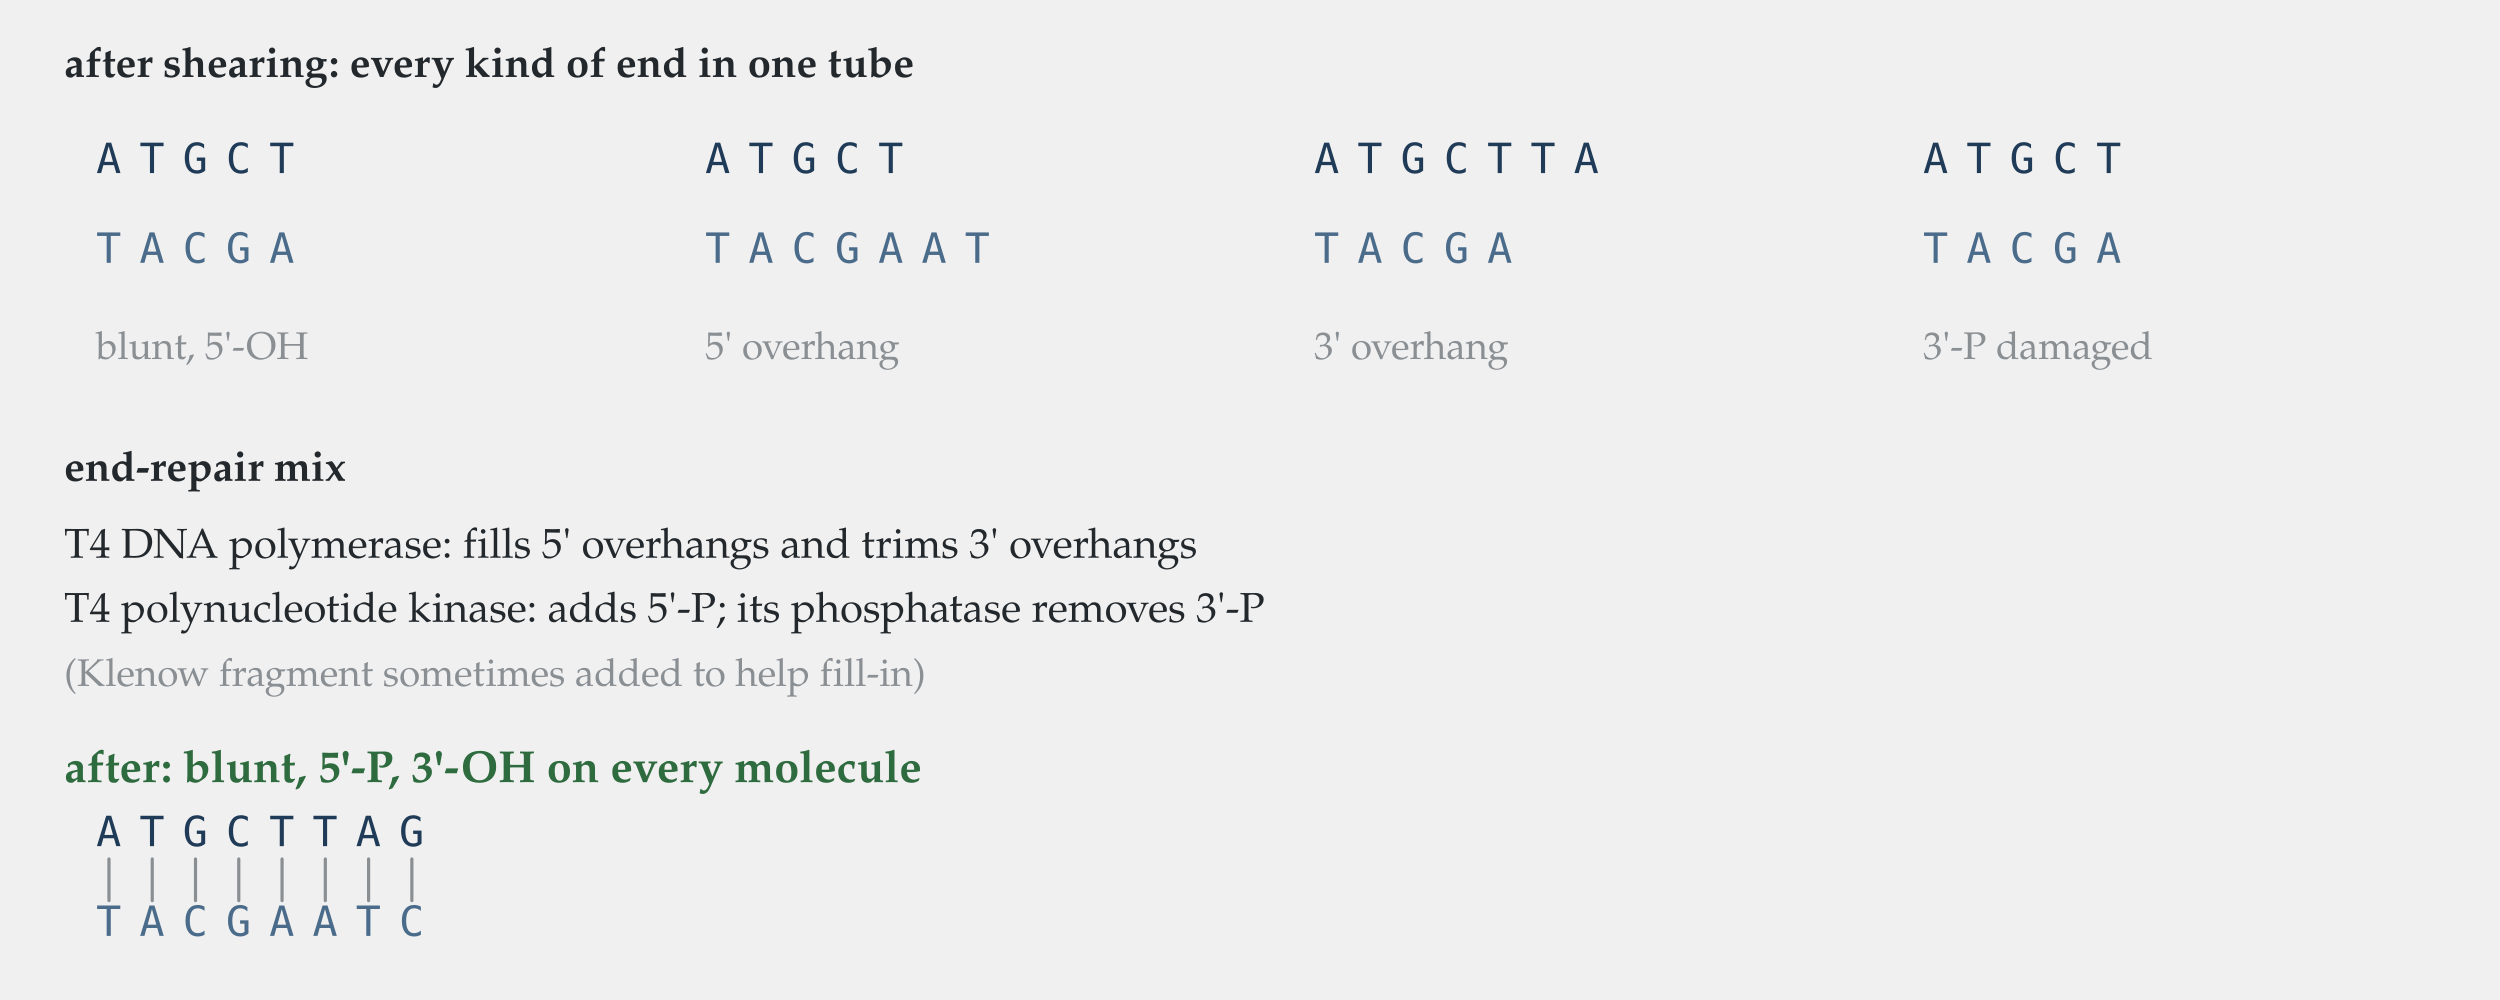
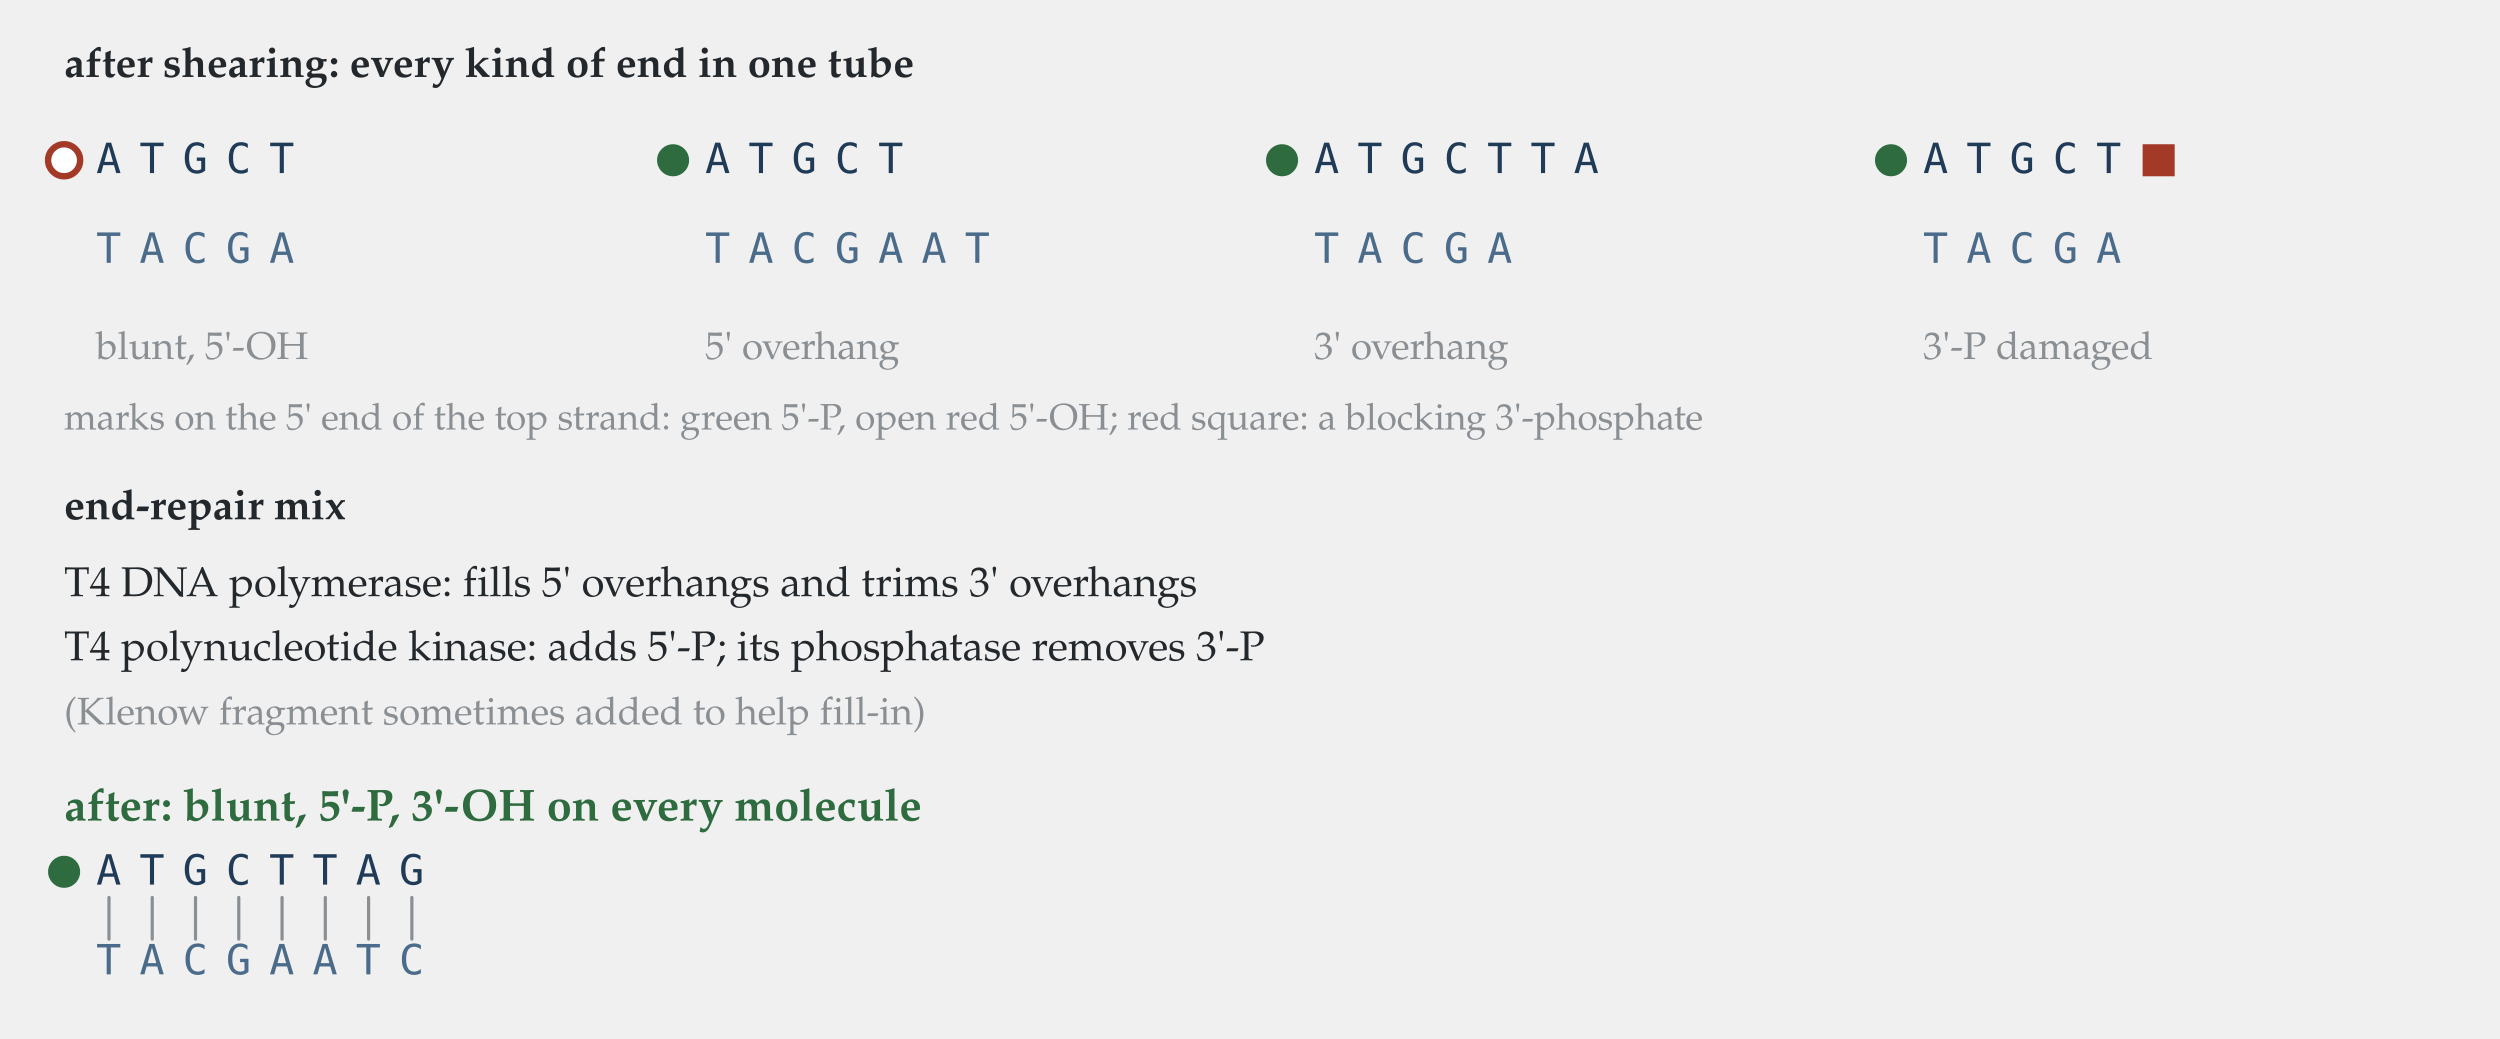
- <svg xmlns="http://www.w3.org/2000/svg" viewBox="0 0 780 312" width="780" height="312" font-family="&quot;Palatino Linotype&quot;, &quot;Book Antiqua&quot;, Palatino, FreeSerif, serif" fill="#23282d">
-   <rect width="780" height="312" fill="none" />
+ <svg xmlns="http://www.w3.org/2000/svg" viewBox="0 0 780 324" width="780" height="324" font-family="&quot;Palatino Linotype&quot;, &quot;Book Antiqua&quot;, Palatino, FreeSerif, serif" fill="#23282d">
+   <rect width="780" height="324" fill="none" />
  <text x="20" y="24" font-size="13" fill="#23282d" font-weight="bold">after shearing: every kind of end in one tube</text>
  <text x="30.0" y="54" font-size="13" fill="#1f3b57" font-family="ui-monospace, &quot;DejaVu Sans Mono&quot;, &quot;Courier New&quot;, monospace">A</text>
  <text x="43.5" y="54" font-size="13" fill="#1f3b57" font-family="ui-monospace, &quot;DejaVu Sans Mono&quot;, &quot;Courier New&quot;, monospace">T</text>
  <text x="57.0" y="54" font-size="13" fill="#1f3b57" font-family="ui-monospace, &quot;DejaVu Sans Mono&quot;, &quot;Courier New&quot;, monospace">G</text>
  <text x="70.5" y="54" font-size="13" fill="#1f3b57" font-family="ui-monospace, &quot;DejaVu Sans Mono&quot;, &quot;Courier New&quot;, monospace">C</text>
  <text x="84.0" y="54" font-size="13" fill="#1f3b57" font-family="ui-monospace, &quot;DejaVu Sans Mono&quot;, &quot;Courier New&quot;, monospace">T</text>
  <text x="30.0" y="82" font-size="13" fill="#4a6b8a" font-family="ui-monospace, &quot;DejaVu Sans Mono&quot;, &quot;Courier New&quot;, monospace">T</text>
  <text x="43.5" y="82" font-size="13" fill="#4a6b8a" font-family="ui-monospace, &quot;DejaVu Sans Mono&quot;, &quot;Courier New&quot;, monospace">A</text>
  <text x="57.0" y="82" font-size="13" fill="#4a6b8a" font-family="ui-monospace, &quot;DejaVu Sans Mono&quot;, &quot;Courier New&quot;, monospace">C</text>
  <text x="70.5" y="82" font-size="13" fill="#4a6b8a" font-family="ui-monospace, &quot;DejaVu Sans Mono&quot;, &quot;Courier New&quot;, monospace">G</text>
  <text x="84.0" y="82" font-size="13" fill="#4a6b8a" font-family="ui-monospace, &quot;DejaVu Sans Mono&quot;, &quot;Courier New&quot;, monospace">A</text>
+   <circle cx="20" cy="50" r="5" fill="#fff" stroke="#a33a28" stroke-width="2" />
  <text x="30" y="112" font-size="12" fill="#8a8f94">blunt, 5'-OH</text>
  <text x="220.0" y="54" font-size="13" fill="#1f3b57" font-family="ui-monospace, &quot;DejaVu Sans Mono&quot;, &quot;Courier New&quot;, monospace">A</text>
  <text x="233.5" y="54" font-size="13" fill="#1f3b57" font-family="ui-monospace, &quot;DejaVu Sans Mono&quot;, &quot;Courier New&quot;, monospace">T</text>
  <text x="247.0" y="54" font-size="13" fill="#1f3b57" font-family="ui-monospace, &quot;DejaVu Sans Mono&quot;, &quot;Courier New&quot;, monospace">G</text>
  <text x="260.5" y="54" font-size="13" fill="#1f3b57" font-family="ui-monospace, &quot;DejaVu Sans Mono&quot;, &quot;Courier New&quot;, monospace">C</text>
  <text x="274.0" y="54" font-size="13" fill="#1f3b57" font-family="ui-monospace, &quot;DejaVu Sans Mono&quot;, &quot;Courier New&quot;, monospace">T</text>
  <text x="220.0" y="82" font-size="13" fill="#4a6b8a" font-family="ui-monospace, &quot;DejaVu Sans Mono&quot;, &quot;Courier New&quot;, monospace">T</text>
  <text x="233.5" y="82" font-size="13" fill="#4a6b8a" font-family="ui-monospace, &quot;DejaVu Sans Mono&quot;, &quot;Courier New&quot;, monospace">A</text>
  <text x="247.0" y="82" font-size="13" fill="#4a6b8a" font-family="ui-monospace, &quot;DejaVu Sans Mono&quot;, &quot;Courier New&quot;, monospace">C</text>
  <text x="260.5" y="82" font-size="13" fill="#4a6b8a" font-family="ui-monospace, &quot;DejaVu Sans Mono&quot;, &quot;Courier New&quot;, monospace">G</text>
  <text x="274.0" y="82" font-size="13" fill="#4a6b8a" font-family="ui-monospace, &quot;DejaVu Sans Mono&quot;, &quot;Courier New&quot;, monospace">A</text>
  <text x="287.5" y="82" font-size="13" fill="#4a6b8a" font-family="ui-monospace, &quot;DejaVu Sans Mono&quot;, &quot;Courier New&quot;, monospace">A</text>
  <text x="301.0" y="82" font-size="13" fill="#4a6b8a" font-family="ui-monospace, &quot;DejaVu Sans Mono&quot;, &quot;Courier New&quot;, monospace">T</text>
+   <circle cx="210" cy="50" r="5" fill="#2e6b3f" />
  <text x="220" y="112" font-size="12" fill="#8a8f94">5' overhang</text>
  <text x="410.0" y="54" font-size="13" fill="#1f3b57" font-family="ui-monospace, &quot;DejaVu Sans Mono&quot;, &quot;Courier New&quot;, monospace">A</text>
  <text x="423.5" y="54" font-size="13" fill="#1f3b57" font-family="ui-monospace, &quot;DejaVu Sans Mono&quot;, &quot;Courier New&quot;, monospace">T</text>
  <text x="437.0" y="54" font-size="13" fill="#1f3b57" font-family="ui-monospace, &quot;DejaVu Sans Mono&quot;, &quot;Courier New&quot;, monospace">G</text>
  <text x="450.5" y="54" font-size="13" fill="#1f3b57" font-family="ui-monospace, &quot;DejaVu Sans Mono&quot;, &quot;Courier New&quot;, monospace">C</text>
  <text x="464.0" y="54" font-size="13" fill="#1f3b57" font-family="ui-monospace, &quot;DejaVu Sans Mono&quot;, &quot;Courier New&quot;, monospace">T</text>
  <text x="477.5" y="54" font-size="13" fill="#1f3b57" font-family="ui-monospace, &quot;DejaVu Sans Mono&quot;, &quot;Courier New&quot;, monospace">T</text>
  <text x="491.0" y="54" font-size="13" fill="#1f3b57" font-family="ui-monospace, &quot;DejaVu Sans Mono&quot;, &quot;Courier New&quot;, monospace">A</text>
  <text x="410.0" y="82" font-size="13" fill="#4a6b8a" font-family="ui-monospace, &quot;DejaVu Sans Mono&quot;, &quot;Courier New&quot;, monospace">T</text>
  <text x="423.5" y="82" font-size="13" fill="#4a6b8a" font-family="ui-monospace, &quot;DejaVu Sans Mono&quot;, &quot;Courier New&quot;, monospace">A</text>
  <text x="437.0" y="82" font-size="13" fill="#4a6b8a" font-family="ui-monospace, &quot;DejaVu Sans Mono&quot;, &quot;Courier New&quot;, monospace">C</text>
  <text x="450.5" y="82" font-size="13" fill="#4a6b8a" font-family="ui-monospace, &quot;DejaVu Sans Mono&quot;, &quot;Courier New&quot;, monospace">G</text>
  <text x="464.0" y="82" font-size="13" fill="#4a6b8a" font-family="ui-monospace, &quot;DejaVu Sans Mono&quot;, &quot;Courier New&quot;, monospace">A</text>
+   <circle cx="400" cy="50" r="5" fill="#2e6b3f" />
  <text x="410" y="112" font-size="12" fill="#8a8f94">3' overhang</text>
  <text x="600.0" y="54" font-size="13" fill="#1f3b57" font-family="ui-monospace, &quot;DejaVu Sans Mono&quot;, &quot;Courier New&quot;, monospace">A</text>
  <text x="613.5" y="54" font-size="13" fill="#1f3b57" font-family="ui-monospace, &quot;DejaVu Sans Mono&quot;, &quot;Courier New&quot;, monospace">T</text>
  <text x="627.0" y="54" font-size="13" fill="#1f3b57" font-family="ui-monospace, &quot;DejaVu Sans Mono&quot;, &quot;Courier New&quot;, monospace">G</text>
  <text x="640.5" y="54" font-size="13" fill="#1f3b57" font-family="ui-monospace, &quot;DejaVu Sans Mono&quot;, &quot;Courier New&quot;, monospace">C</text>
  <text x="654.0" y="54" font-size="13" fill="#1f3b57" font-family="ui-monospace, &quot;DejaVu Sans Mono&quot;, &quot;Courier New&quot;, monospace">T</text>
  <text x="600.0" y="82" font-size="13" fill="#4a6b8a" font-family="ui-monospace, &quot;DejaVu Sans Mono&quot;, &quot;Courier New&quot;, monospace">T</text>
  <text x="613.5" y="82" font-size="13" fill="#4a6b8a" font-family="ui-monospace, &quot;DejaVu Sans Mono&quot;, &quot;Courier New&quot;, monospace">A</text>
  <text x="627.0" y="82" font-size="13" fill="#4a6b8a" font-family="ui-monospace, &quot;DejaVu Sans Mono&quot;, &quot;Courier New&quot;, monospace">C</text>
  <text x="640.5" y="82" font-size="13" fill="#4a6b8a" font-family="ui-monospace, &quot;DejaVu Sans Mono&quot;, &quot;Courier New&quot;, monospace">G</text>
  <text x="654.0" y="82" font-size="13" fill="#4a6b8a" font-family="ui-monospace, &quot;DejaVu Sans Mono&quot;, &quot;Courier New&quot;, monospace">A</text>
+   <circle cx="590" cy="50" r="5" fill="#2e6b3f" />
+   <rect x="668.5" y="45" width="10" height="10" fill="#a33a28" />
  <text x="600" y="112" font-size="12" fill="#8a8f94">3'-P damaged</text>
-   <text x="20" y="150" font-size="13" fill="#23282d" font-weight="bold">end-repair mix</text>
-   <text x="20" y="174" font-size="13" fill="#23282d">T4 DNA polymerase:  fills 5' overhangs and trims 3' overhangs</text>
-   <text x="20" y="194" font-size="13" fill="#23282d">T4 polynucleotide kinase:  adds 5'-P; its phosphatase removes 3'-P</text>
-   <text x="20" y="214" font-size="12" fill="#8a8f94">(Klenow fragment sometimes added to help fill-in)</text>
-   <text x="20" y="244" font-size="14" fill="#2e6b3f" font-weight="bold">after: blunt, 5'-P, 3'-OH on every molecule</text>
-   <text x="30.0" y="264" font-size="13" fill="#1f3b57" font-family="ui-monospace, &quot;DejaVu Sans Mono&quot;, &quot;Courier New&quot;, monospace">A</text>
-   <text x="43.5" y="264" font-size="13" fill="#1f3b57" font-family="ui-monospace, &quot;DejaVu Sans Mono&quot;, &quot;Courier New&quot;, monospace">T</text>
-   <text x="57.0" y="264" font-size="13" fill="#1f3b57" font-family="ui-monospace, &quot;DejaVu Sans Mono&quot;, &quot;Courier New&quot;, monospace">G</text>
-   <text x="70.5" y="264" font-size="13" fill="#1f3b57" font-family="ui-monospace, &quot;DejaVu Sans Mono&quot;, &quot;Courier New&quot;, monospace">C</text>
-   <text x="84.0" y="264" font-size="13" fill="#1f3b57" font-family="ui-monospace, &quot;DejaVu Sans Mono&quot;, &quot;Courier New&quot;, monospace">T</text>
-   <text x="97.5" y="264" font-size="13" fill="#1f3b57" font-family="ui-monospace, &quot;DejaVu Sans Mono&quot;, &quot;Courier New&quot;, monospace">T</text>
-   <text x="111.0" y="264" font-size="13" fill="#1f3b57" font-family="ui-monospace, &quot;DejaVu Sans Mono&quot;, &quot;Courier New&quot;, monospace">A</text>
-   <text x="124.5" y="264" font-size="13" fill="#1f3b57" font-family="ui-monospace, &quot;DejaVu Sans Mono&quot;, &quot;Courier New&quot;, monospace">G</text>
-   <text x="30.0" y="292" font-size="13" fill="#4a6b8a" font-family="ui-monospace, &quot;DejaVu Sans Mono&quot;, &quot;Courier New&quot;, monospace">T</text>
-   <text x="43.5" y="292" font-size="13" fill="#4a6b8a" font-family="ui-monospace, &quot;DejaVu Sans Mono&quot;, &quot;Courier New&quot;, monospace">A</text>
-   <text x="57.0" y="292" font-size="13" fill="#4a6b8a" font-family="ui-monospace, &quot;DejaVu Sans Mono&quot;, &quot;Courier New&quot;, monospace">C</text>
-   <text x="70.5" y="292" font-size="13" fill="#4a6b8a" font-family="ui-monospace, &quot;DejaVu Sans Mono&quot;, &quot;Courier New&quot;, monospace">G</text>
-   <text x="84.0" y="292" font-size="13" fill="#4a6b8a" font-family="ui-monospace, &quot;DejaVu Sans Mono&quot;, &quot;Courier New&quot;, monospace">A</text>
-   <text x="97.5" y="292" font-size="13" fill="#4a6b8a" font-family="ui-monospace, &quot;DejaVu Sans Mono&quot;, &quot;Courier New&quot;, monospace">A</text>
-   <text x="111.0" y="292" font-size="13" fill="#4a6b8a" font-family="ui-monospace, &quot;DejaVu Sans Mono&quot;, &quot;Courier New&quot;, monospace">T</text>
-   <text x="124.5" y="292" font-size="13" fill="#4a6b8a" font-family="ui-monospace, &quot;DejaVu Sans Mono&quot;, &quot;Courier New&quot;, monospace">C</text>
-   <line x1="34.0" y1="268" x2="34.0" y2="281" stroke="#8a8f94" stroke-width="1" stroke-linecap="round" />
-   <line x1="47.5" y1="268" x2="47.5" y2="281" stroke="#8a8f94" stroke-width="1" stroke-linecap="round" />
-   <line x1="61.0" y1="268" x2="61.0" y2="281" stroke="#8a8f94" stroke-width="1" stroke-linecap="round" />
-   <line x1="74.5" y1="268" x2="74.5" y2="281" stroke="#8a8f94" stroke-width="1" stroke-linecap="round" />
-   <line x1="88.0" y1="268" x2="88.0" y2="281" stroke="#8a8f94" stroke-width="1" stroke-linecap="round" />
-   <line x1="101.5" y1="268" x2="101.5" y2="281" stroke="#8a8f94" stroke-width="1" stroke-linecap="round" />
-   <line x1="115.0" y1="268" x2="115.0" y2="281" stroke="#8a8f94" stroke-width="1" stroke-linecap="round" />
-   <line x1="128.5" y1="268" x2="128.5" y2="281" stroke="#8a8f94" stroke-width="1" stroke-linecap="round" />
+   <text x="20" y="134" font-size="11.5" fill="#8a8f94">marks on the 5' end of the top strand: green 5'-P, open red 5'-OH; red square: a blocking 3'-phosphate</text>
+   <text x="20" y="162" font-size="13" fill="#23282d" font-weight="bold">end-repair mix</text>
+   <text x="20" y="186" font-size="13" fill="#23282d">T4 DNA polymerase:  fills 5' overhangs and trims 3' overhangs</text>
+   <text x="20" y="206" font-size="13" fill="#23282d">T4 polynucleotide kinase:  adds 5'-P; its phosphatase removes 3'-P</text>
+   <text x="20" y="226" font-size="12" fill="#8a8f94">(Klenow fragment sometimes added to help fill-in)</text>
+   <text x="20" y="256" font-size="14" fill="#2e6b3f" font-weight="bold">after: blunt, 5'-P, 3'-OH on every molecule</text>
+   <text x="30.0" y="276" font-size="13" fill="#1f3b57" font-family="ui-monospace, &quot;DejaVu Sans Mono&quot;, &quot;Courier New&quot;, monospace">A</text>
+   <text x="43.5" y="276" font-size="13" fill="#1f3b57" font-family="ui-monospace, &quot;DejaVu Sans Mono&quot;, &quot;Courier New&quot;, monospace">T</text>
+   <text x="57.0" y="276" font-size="13" fill="#1f3b57" font-family="ui-monospace, &quot;DejaVu Sans Mono&quot;, &quot;Courier New&quot;, monospace">G</text>
+   <text x="70.5" y="276" font-size="13" fill="#1f3b57" font-family="ui-monospace, &quot;DejaVu Sans Mono&quot;, &quot;Courier New&quot;, monospace">C</text>
+   <text x="84.0" y="276" font-size="13" fill="#1f3b57" font-family="ui-monospace, &quot;DejaVu Sans Mono&quot;, &quot;Courier New&quot;, monospace">T</text>
+   <text x="97.5" y="276" font-size="13" fill="#1f3b57" font-family="ui-monospace, &quot;DejaVu Sans Mono&quot;, &quot;Courier New&quot;, monospace">T</text>
+   <text x="111.0" y="276" font-size="13" fill="#1f3b57" font-family="ui-monospace, &quot;DejaVu Sans Mono&quot;, &quot;Courier New&quot;, monospace">A</text>
+   <text x="124.5" y="276" font-size="13" fill="#1f3b57" font-family="ui-monospace, &quot;DejaVu Sans Mono&quot;, &quot;Courier New&quot;, monospace">G</text>
+   <text x="30.0" y="304" font-size="13" fill="#4a6b8a" font-family="ui-monospace, &quot;DejaVu Sans Mono&quot;, &quot;Courier New&quot;, monospace">T</text>
+   <text x="43.5" y="304" font-size="13" fill="#4a6b8a" font-family="ui-monospace, &quot;DejaVu Sans Mono&quot;, &quot;Courier New&quot;, monospace">A</text>
+   <text x="57.0" y="304" font-size="13" fill="#4a6b8a" font-family="ui-monospace, &quot;DejaVu Sans Mono&quot;, &quot;Courier New&quot;, monospace">C</text>
+   <text x="70.5" y="304" font-size="13" fill="#4a6b8a" font-family="ui-monospace, &quot;DejaVu Sans Mono&quot;, &quot;Courier New&quot;, monospace">G</text>
+   <text x="84.0" y="304" font-size="13" fill="#4a6b8a" font-family="ui-monospace, &quot;DejaVu Sans Mono&quot;, &quot;Courier New&quot;, monospace">A</text>
+   <text x="97.5" y="304" font-size="13" fill="#4a6b8a" font-family="ui-monospace, &quot;DejaVu Sans Mono&quot;, &quot;Courier New&quot;, monospace">A</text>
+   <text x="111.0" y="304" font-size="13" fill="#4a6b8a" font-family="ui-monospace, &quot;DejaVu Sans Mono&quot;, &quot;Courier New&quot;, monospace">T</text>
+   <text x="124.5" y="304" font-size="13" fill="#4a6b8a" font-family="ui-monospace, &quot;DejaVu Sans Mono&quot;, &quot;Courier New&quot;, monospace">C</text>
+   <line x1="34.0" y1="280" x2="34.0" y2="293" stroke="#8a8f94" stroke-width="1" stroke-linecap="round" />
+   <line x1="47.5" y1="280" x2="47.5" y2="293" stroke="#8a8f94" stroke-width="1" stroke-linecap="round" />
+   <line x1="61.0" y1="280" x2="61.0" y2="293" stroke="#8a8f94" stroke-width="1" stroke-linecap="round" />
+   <line x1="74.5" y1="280" x2="74.5" y2="293" stroke="#8a8f94" stroke-width="1" stroke-linecap="round" />
+   <line x1="88.0" y1="280" x2="88.0" y2="293" stroke="#8a8f94" stroke-width="1" stroke-linecap="round" />
+   <line x1="101.5" y1="280" x2="101.5" y2="293" stroke="#8a8f94" stroke-width="1" stroke-linecap="round" />
+   <line x1="115.0" y1="280" x2="115.0" y2="293" stroke="#8a8f94" stroke-width="1" stroke-linecap="round" />
+   <line x1="128.5" y1="280" x2="128.5" y2="293" stroke="#8a8f94" stroke-width="1" stroke-linecap="round" />
+   <circle cx="20" cy="272" r="5" fill="#2e6b3f" />
</svg>
